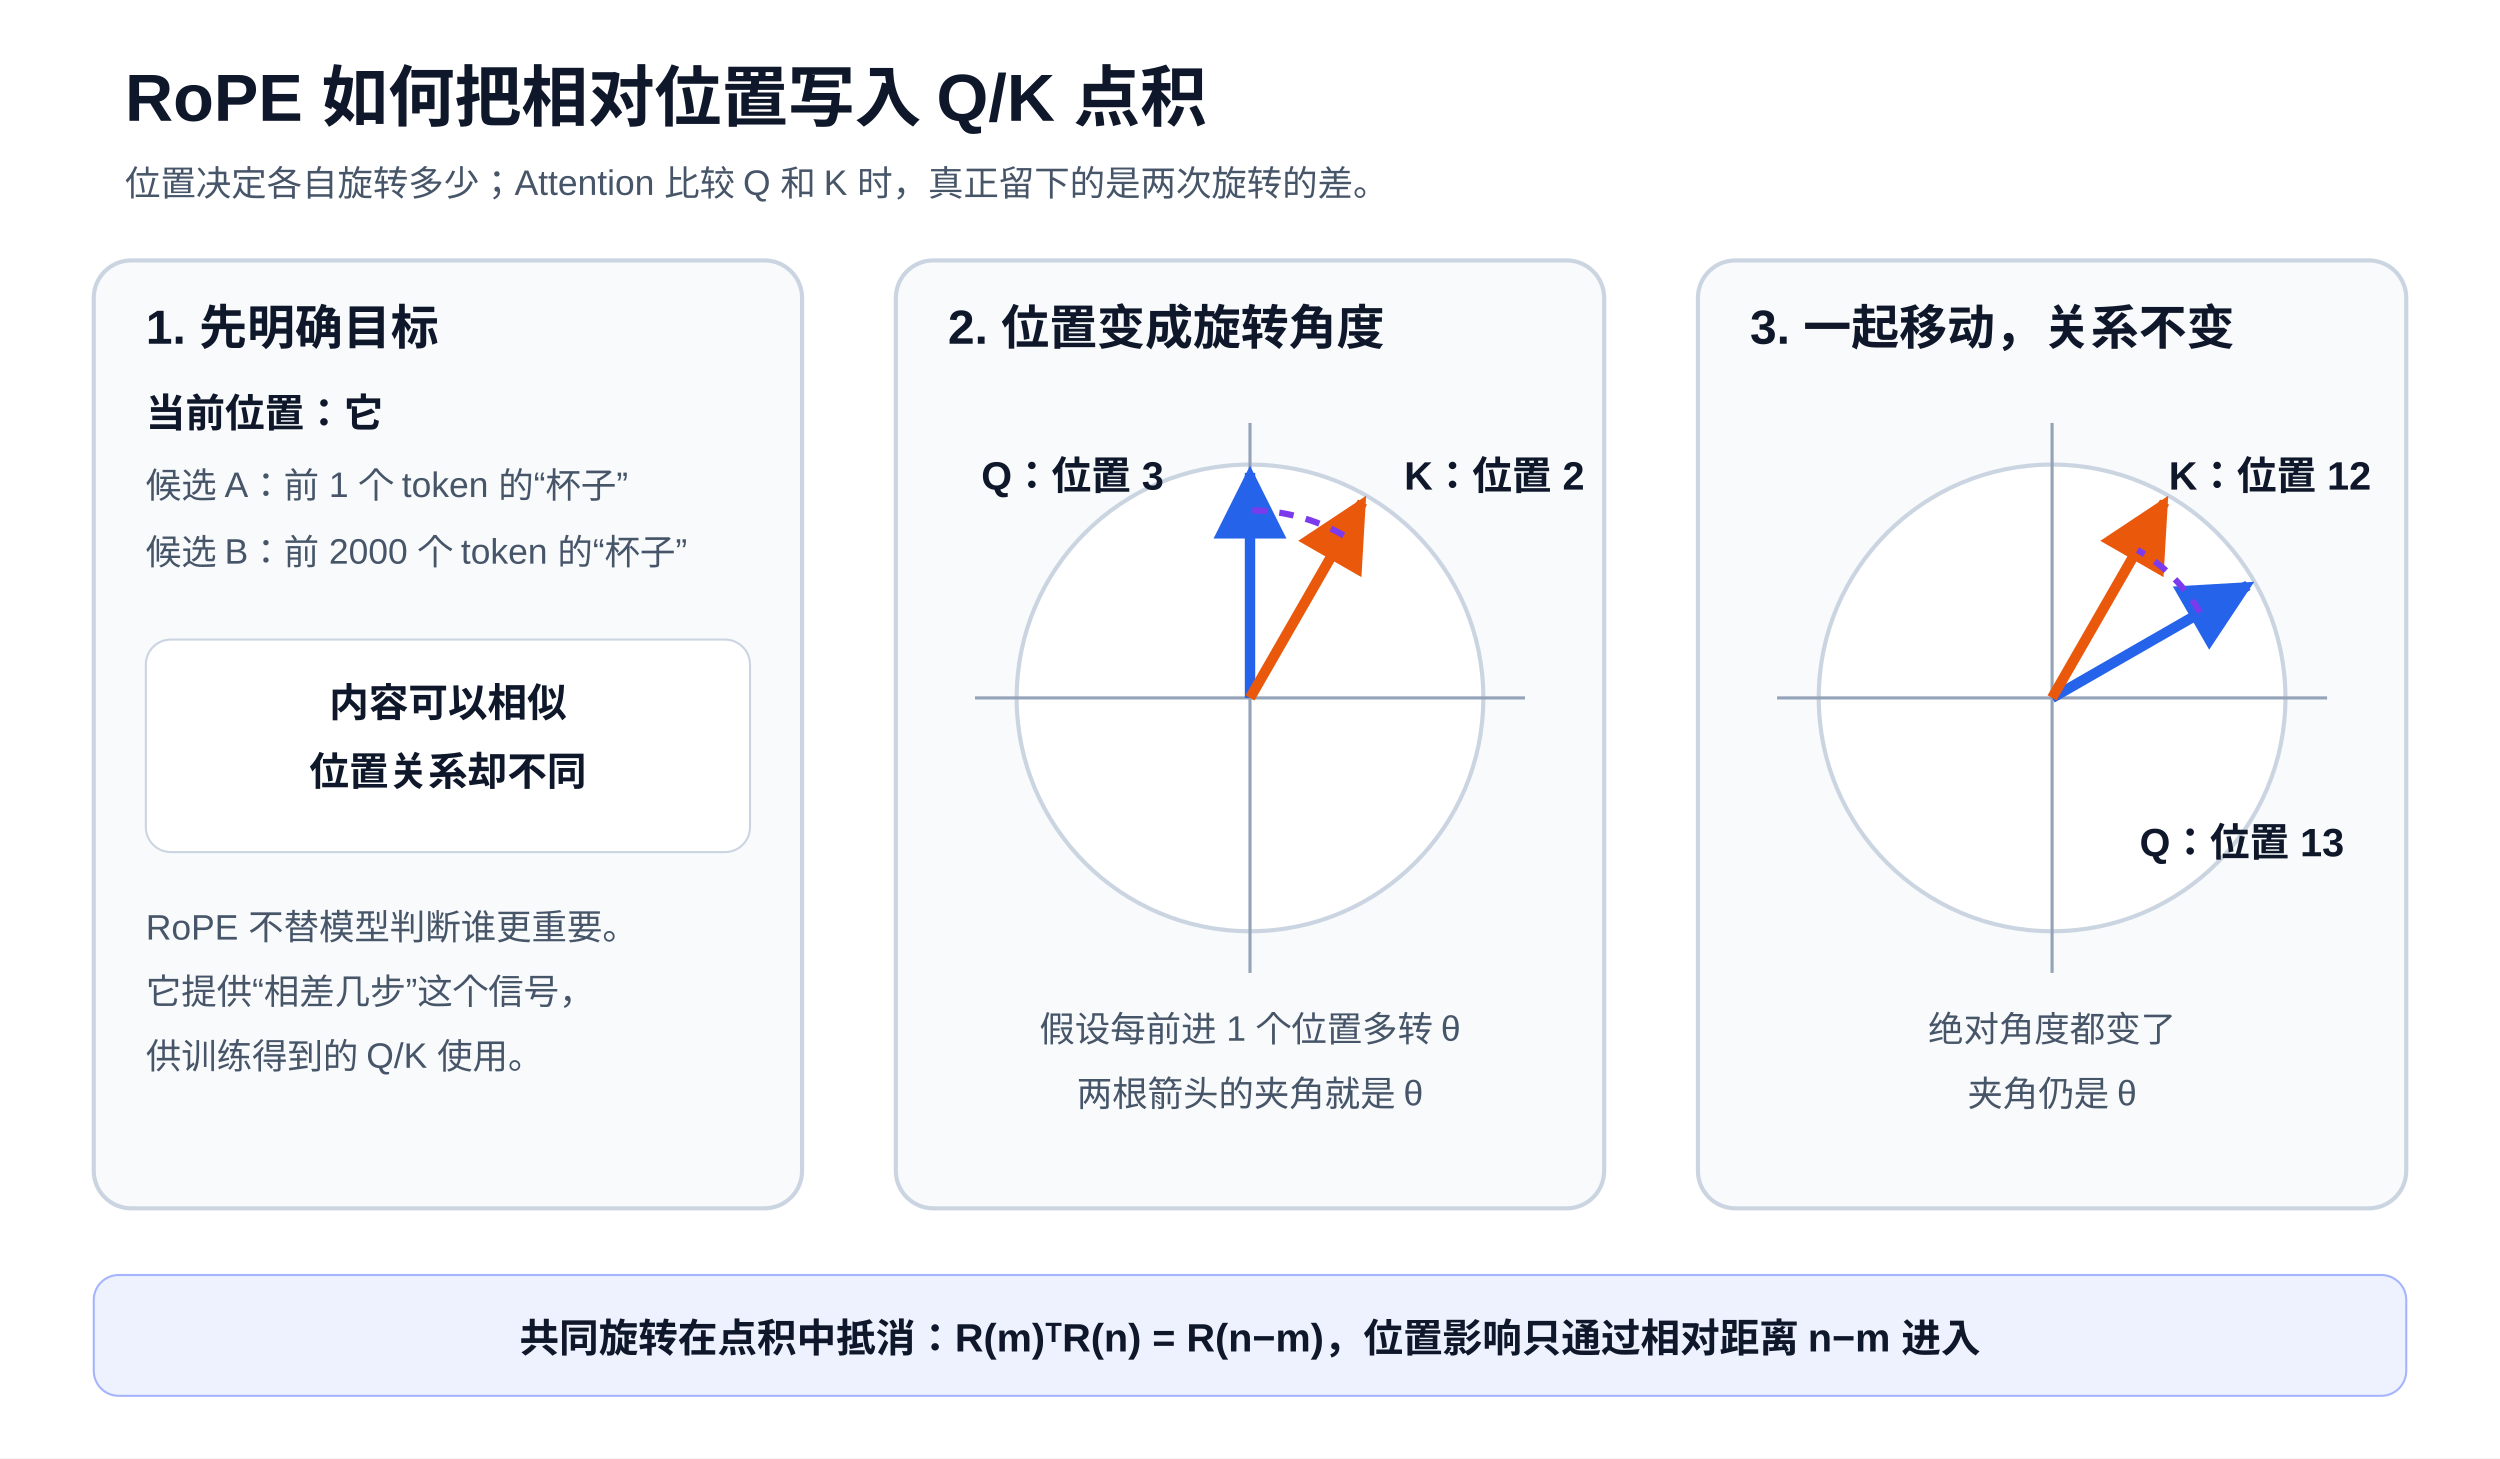
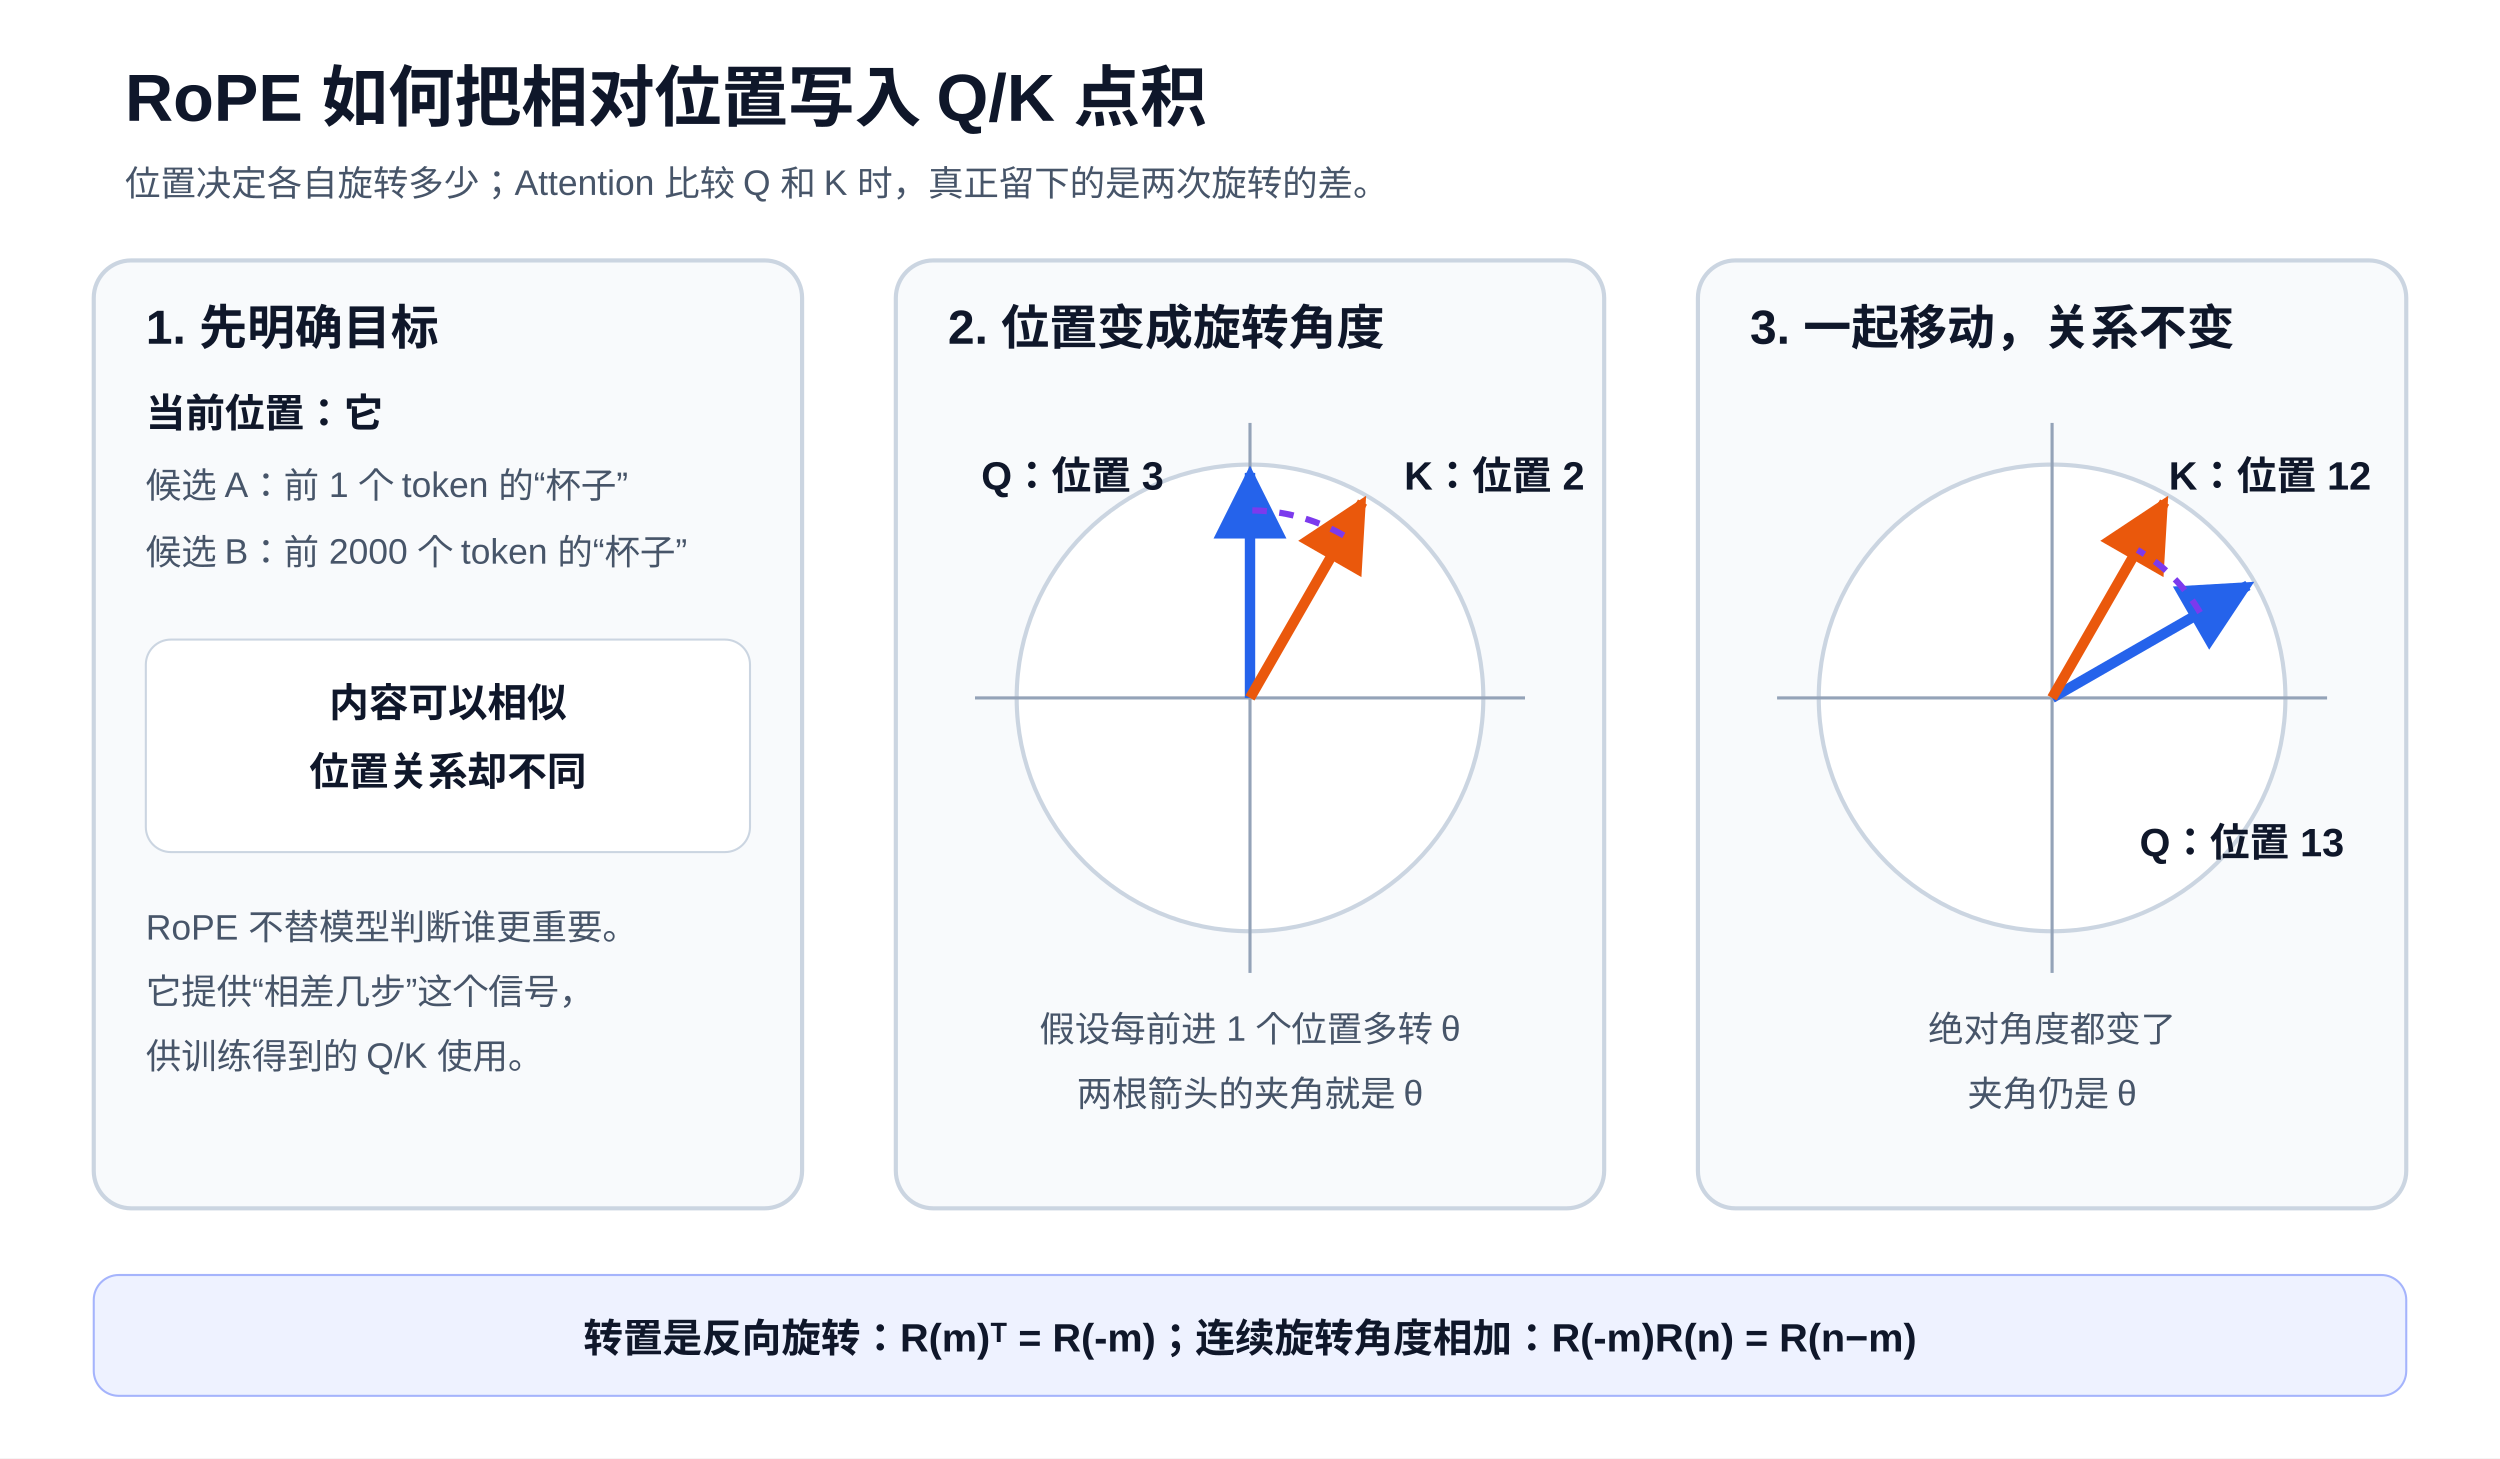
<svg xmlns="http://www.w3.org/2000/svg" width="1200" height="700" viewBox="0 0 1200 700" role="img" aria-labelledby="title desc">
  <defs>
    <marker id="blue-arrow" viewBox="0 0 10 10" refX="9" refY="5" markerWidth="7" markerHeight="7" orient="auto">
      <path d="M0 0L10 5L0 10z" fill="#2563EB" />
    </marker>
    <marker id="orange-arrow" viewBox="0 0 10 10" refX="9" refY="5" markerWidth="7" markerHeight="7" orient="auto">
      <path d="M0 0L10 5L0 10z" fill="#EA580C" />
    </marker>
    <style>
      text { font-family: "PingFang SC", "Microsoft YaHei", Arial, sans-serif; fill: #0F172A; }
      .title { font-size: 32px; font-weight: 700; }
      .panel-title { font-size: 23px; font-weight: 700; }
      .label { font-size: 19px; font-weight: 600; }
      .note { font-size: 17px; fill: #475569; }
      .small { font-size: 15px; fill: #64748B; }
      .panel { fill: #F8FAFC; stroke: #CBD5E1; stroke-width: 2; }
      .axis { stroke: #94A3B8; stroke-width: 1.5; }
      .q { stroke: #2563EB; stroke-width: 5; marker-end: url(#blue-arrow); }
      .k { stroke: #EA580C; stroke-width: 5; marker-end: url(#orange-arrow); }
      .arc { fill: none; stroke: #7C3AED; stroke-width: 3; stroke-dasharray: 7 6; }
    </style>
  </defs>
  <rect width="1200" height="700" fill="#FFFFFF" />
  <text x="60" y="58" class="title">RoPE 如何把相对位置写入 Q/K 点积</text>
  <text x="60" y="94" class="note">位置决定各自旋转多少；Attention 比较 Q 和 K 时，真正留下的是两次旋转的差。</text>
  <rect x="45" y="125" width="340" height="455" rx="18" class="panel" />
  <text x="70" y="165" class="panel-title">1. 先明确目标</text>
  <text x="70" y="205" class="label">当前位置：它</text>
  <text x="70" y="239" class="note">候选 A：前 1 个 token 的“杯子”</text>
  <text x="70" y="271" class="note">候选 B：前 2000 个 token 的“杯子”</text>
  <rect x="70" y="307" width="290" height="102" rx="12" fill="#FFFFFF" stroke="#CBD5E1" />
  <text x="215" y="344" text-anchor="middle" class="label">内容可以相似</text>
  <text x="215" y="377" text-anchor="middle" class="label">位置关系却不同</text>
  <text x="70" y="451" class="note">RoPE 不替模型判断谁更重要。</text>
  <text x="70" y="482" class="note">它提供“相差几步”这个信号，</text>
  <text x="70" y="513" class="note">供训练得到的 Q/K 使用。</text>
  <rect x="430" y="125" width="340" height="455" rx="18" class="panel" />
  <text x="455" y="165" class="panel-title">2. 位置变成旋转角度</text>
  <g transform="translate(600 335)">
    <circle cx="0" cy="0" r="112" fill="#FFFFFF" stroke="#CBD5E1" stroke-width="2" />
    <line x1="-132" y1="0" x2="132" y2="0" class="axis" />
    <line x1="0" y1="132" x2="0" y2="-132" class="axis" />
    <line x1="0" y1="0" x2="0" y2="-108" class="q" />
    <line x1="0" y1="0" x2="54" y2="-94" class="k" />
    <path d="M45 -78 A90 90 0 0 0 0 -90" class="arc" />
    <text x="-129" y="-100" class="label" fill="#2563EB">Q：位置 3</text>
    <text x="74" y="-100" class="label" fill="#EA580C">K：位置 2</text>
  </g>
  <text x="600" y="500" text-anchor="middle" class="note">假设每前进 1 个位置多转 θ</text>
  <text x="600" y="531" text-anchor="middle" class="note">两根箭头的夹角就是 θ</text>
  <rect x="815" y="125" width="340" height="455" rx="18" class="panel" />
  <text x="840" y="165" class="panel-title">3. 一起移动，关系不变</text>
  <g transform="translate(985 335)">
    <circle cx="0" cy="0" r="112" fill="#FFFFFF" stroke="#CBD5E1" stroke-width="2" />
    <line x1="-132" y1="0" x2="132" y2="0" class="axis" />
    <line x1="0" y1="132" x2="0" y2="-132" class="axis" />
    <line x1="0" y1="0" x2="94" y2="-54" class="q" />
    <line x1="0" y1="0" x2="54" y2="-94" class="k" />
    <path d="M71 -41 A82 82 0 0 0 41 -71" class="arc" />
    <text x="42" y="76" class="label" fill="#2563EB">Q：位置 13</text>
    <text x="56" y="-100" class="label" fill="#EA580C">K：位置 12</text>
  </g>
  <text x="985" y="500" text-anchor="middle" class="note">绝对角度都变了</text>
  <text x="985" y="531" text-anchor="middle" class="note">夹角仍是 θ</text>
  <rect x="45" y="612" width="1110" height="58" rx="12" fill="#EEF2FF" stroke="#A5B4FC" />
-   <text x="600" y="649" text-anchor="middle" class="label">共同旋转在点积中抵消：R(m)ᵀR(n) = R(n−m)，位置影响只通过相对距离 n−m 进入</text>
+   <text x="600" y="649" text-anchor="middle" class="label">转置是反向旋转：R(m)ᵀ = R(-m)；连续旋转角度相加：R(-m)R(n) = R(n−m)</text>
</svg>
